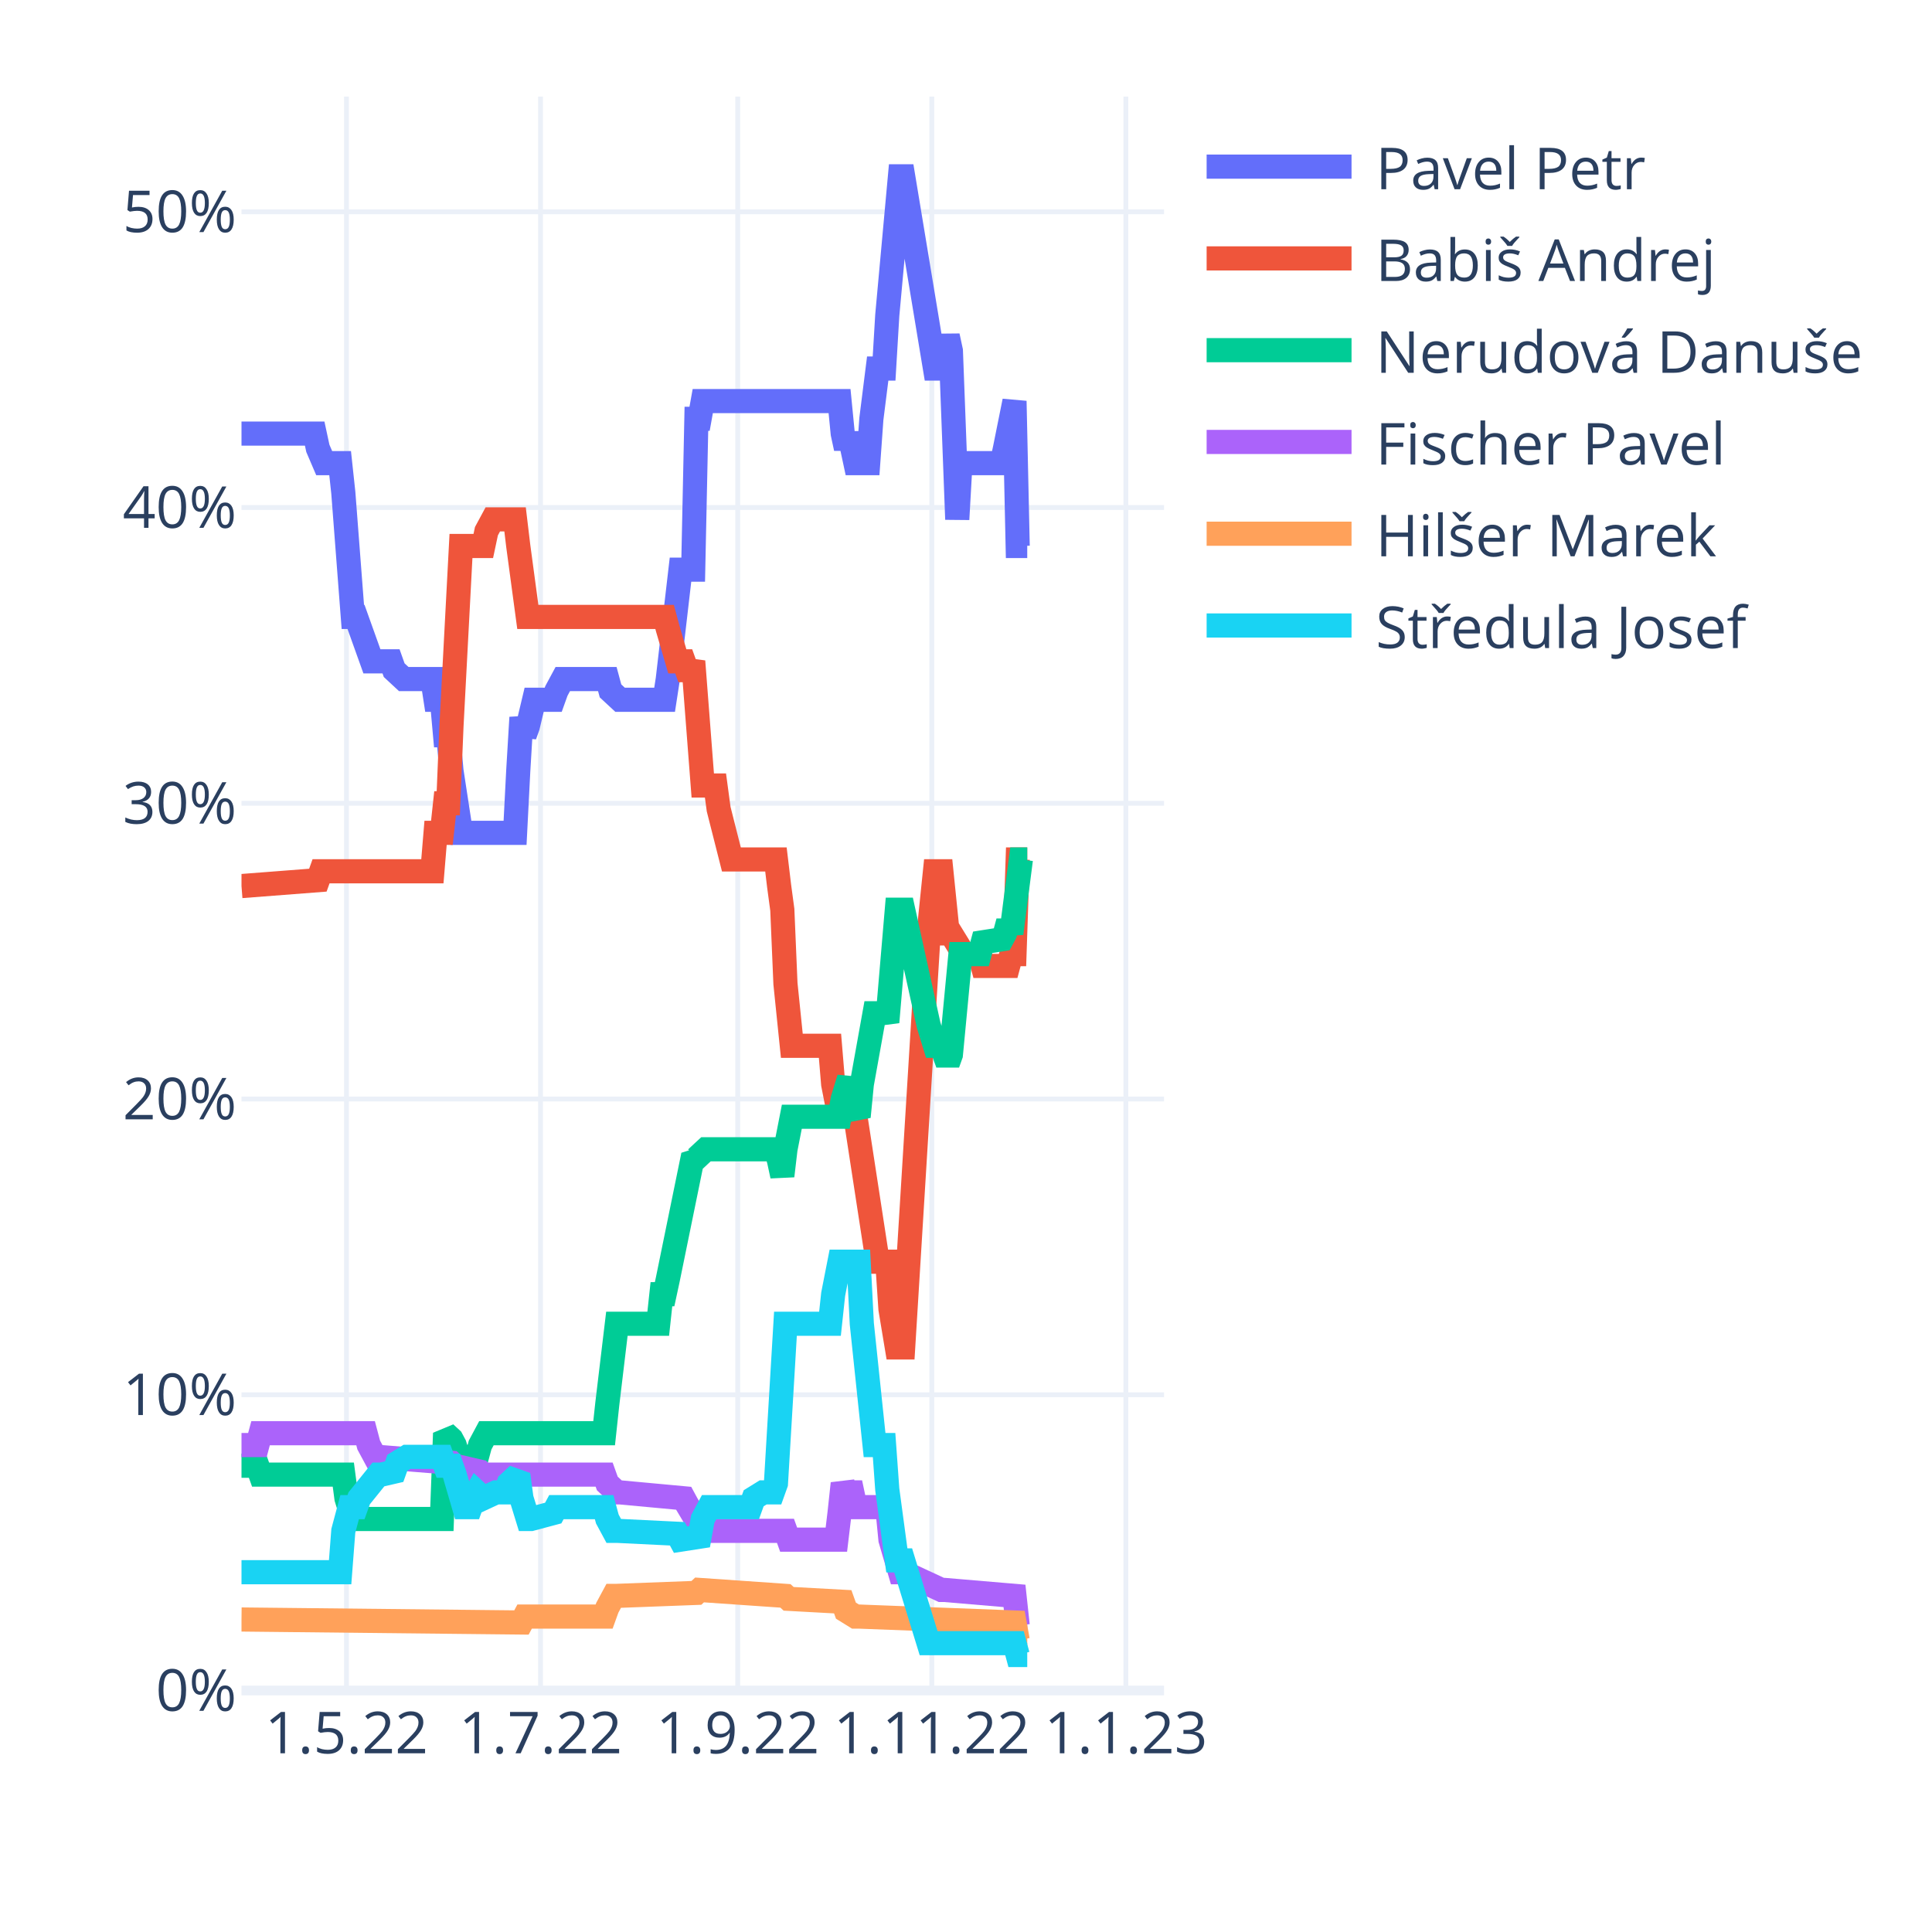
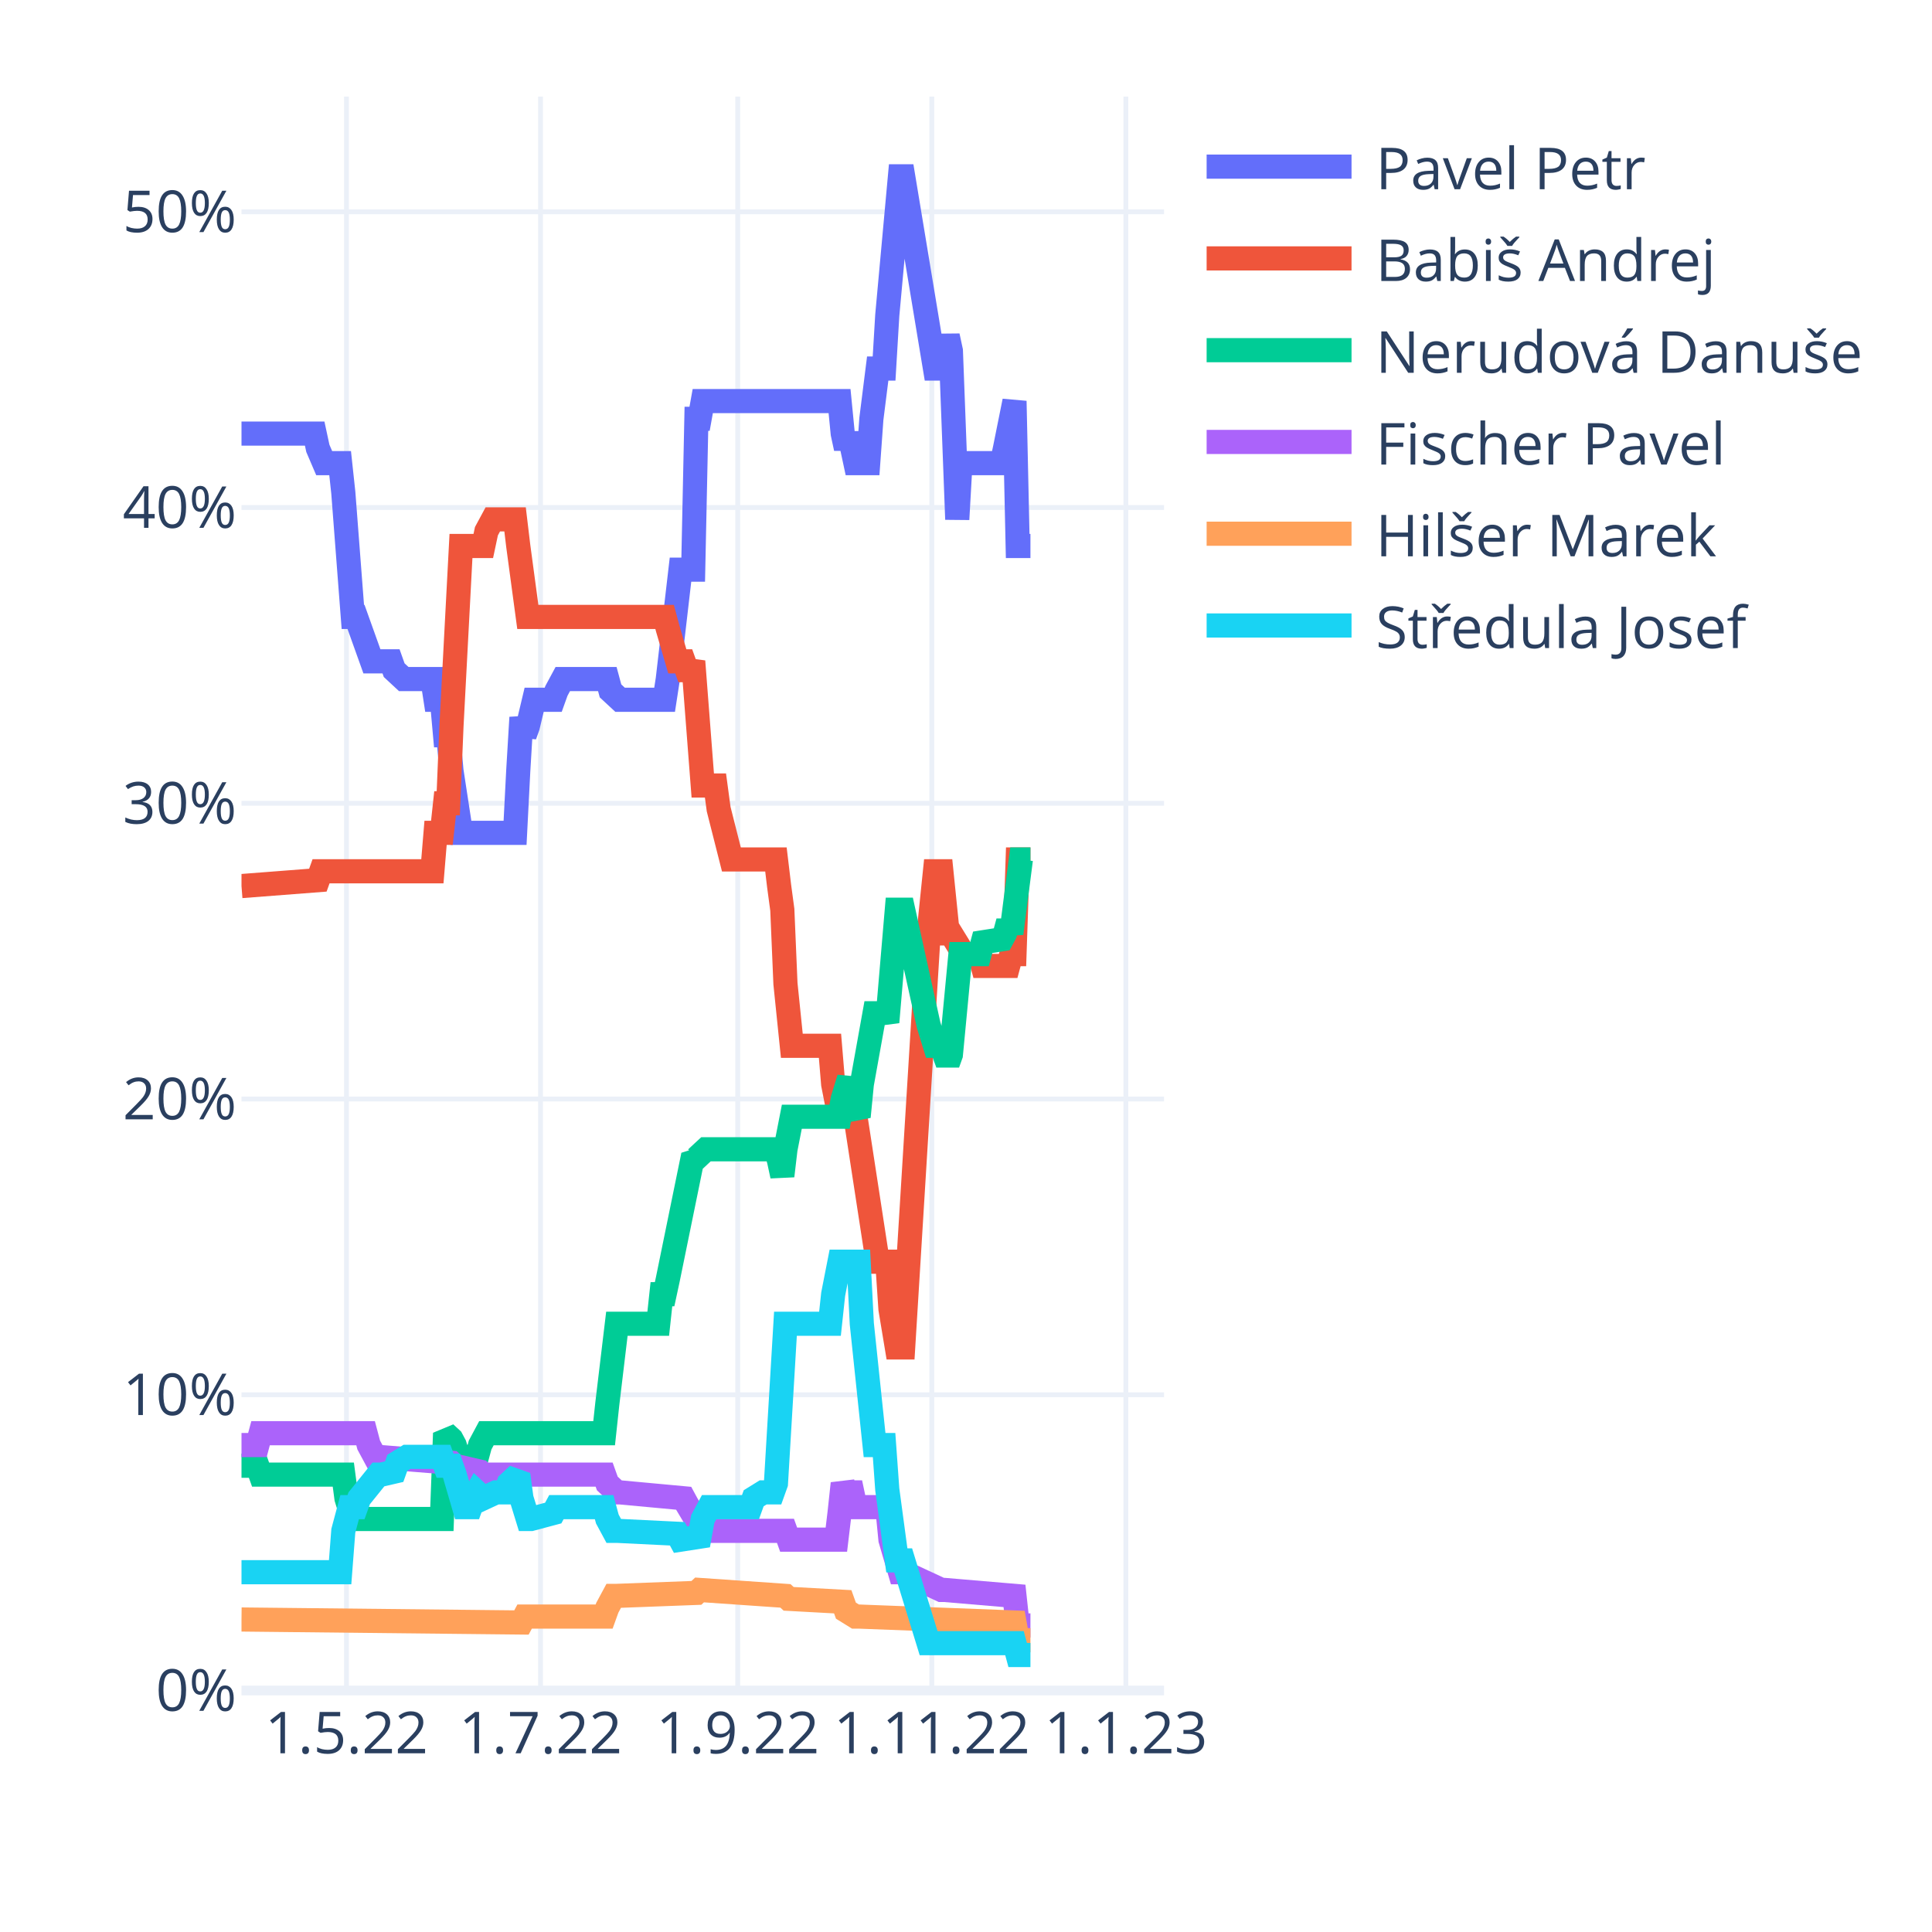
<svg xmlns="http://www.w3.org/2000/svg" class="main-svg" width="400" height="400" style="" viewBox="0 0 400 400">
  <rect x="0" y="0" width="400" height="400" style="fill: rgb(255, 255, 255); fill-opacity: 1;" />
-   <defs id="defs-464b61">
+   <defs id="defs-28777d">
    <g class="clips">
-       <clipPath id="clip464b61xyplot" class="plotclip">
+       <clipPath id="clip28777dxyplot" class="plotclip">
        <rect width="191" height="330" />
      </clipPath>
-       <clipPath class="axesclip" id="clip464b61x">
+       <clipPath class="axesclip" id="clip28777dx">
        <rect x="50" y="0" width="191" height="400" />
      </clipPath>
-       <clipPath class="axesclip" id="clip464b61y">
+       <clipPath class="axesclip" id="clip28777dy">
        <rect x="0" y="20" width="400" height="330" />
      </clipPath>
-       <clipPath class="axesclip" id="clip464b61xy">
+       <clipPath class="axesclip" id="clip28777dxy">
        <rect x="50" y="20" width="191" height="330" />
      </clipPath>
    </g>
    <g class="gradients" />
    <g class="patterns" />
  </defs>
  <g class="bglayer" />
  <g class="layer-below">
    <g class="imagelayer" />
    <g class="shapelayer" />
  </g>
  <g class="cartesianlayer">
    <g class="subplot xy">
      <g class="layer-subplot">
        <g class="shapelayer" />
        <g class="imagelayer" />
      </g>
      <g class="minor-gridlayer">
        <g class="x" />
        <g class="y" />
      </g>
      <g class="gridlayer">
        <g class="x">
          <path class="xgrid crisp" transform="translate(71.73,0)" d="M0,20v330" style="stroke: rgb(235, 240, 248); stroke-opacity: 1; stroke-width: 1px;" />
          <path class="xgrid crisp" transform="translate(111.91,0)" d="M0,20v330" style="stroke: rgb(235, 240, 248); stroke-opacity: 1; stroke-width: 1px;" />
          <path class="xgrid crisp" transform="translate(152.74,0)" d="M0,20v330" style="stroke: rgb(235, 240, 248); stroke-opacity: 1; stroke-width: 1px;" />
          <path class="xgrid crisp" transform="translate(192.92,0)" d="M0,20v330" style="stroke: rgb(235, 240, 248); stroke-opacity: 1; stroke-width: 1px;" />
          <path class="xgrid crisp" transform="translate(233.1,0)" d="M0,20v330" style="stroke: rgb(235, 240, 248); stroke-opacity: 1; stroke-width: 1px;" />
        </g>
        <g class="y">
          <path class="ygrid crisp" transform="translate(0,288.77)" d="M50,0h191" style="stroke: rgb(235, 240, 248); stroke-opacity: 1; stroke-width: 1px;" />
          <path class="ygrid crisp" transform="translate(0,227.54)" d="M50,0h191" style="stroke: rgb(235, 240, 248); stroke-opacity: 1; stroke-width: 1px;" />
          <path class="ygrid crisp" transform="translate(0,166.31)" d="M50,0h191" style="stroke: rgb(235, 240, 248); stroke-opacity: 1; stroke-width: 1px;" />
          <path class="ygrid crisp" transform="translate(0,105.08)" d="M50,0h191" style="stroke: rgb(235, 240, 248); stroke-opacity: 1; stroke-width: 1px;" />
          <path class="ygrid crisp" transform="translate(0,43.85)" d="M50,0h191" style="stroke: rgb(235, 240, 248); stroke-opacity: 1; stroke-width: 1px;" />
        </g>
      </g>
      <g class="zerolinelayer">
        <path class="yzl zl crisp" transform="translate(0,350)" d="M50,0h191" style="stroke: rgb(235, 240, 248); stroke-opacity: 1; stroke-width: 2px;" />
      </g>
      <path class="xlines-below" />
      <path class="ylines-below" />
      <g class="overlines-below" />
      <g class="xaxislayer-below" />
      <g class="yaxislayer-below" />
      <g class="overaxes-below" />
-       <g class="plot" transform="translate(50,20)" clip-path="url(#clip464b61xyplot)">
+       <g class="plot" transform="translate(50,20)" clip-path="url(#clip28777dxyplot)">
        <g class="scatterlayer mlayer">
-           <g class="trace scatter trace56dfc8" style="stroke-miterlimit: 2; opacity: 1;">
-             <g class="fills" />
-             <g class="errorbars" />
-             <g class="lines">
-               <path class="js-line" d="M0,69.77L15.15,69.77L15.81,72.83L17.12,75.89L17.78,75.89L20.42,75.89L21.08,82.02L23.05,107.73L23.71,107.73L27,116.92L27.66,116.92L30.96,116.92L31.61,118.75L33.59,120.59L34.25,120.59L39.52,120.59L40.18,124.88L41.49,124.88L42.15,132.23L42.81,132.23L43.47,139.57L45.44,152.43L46.1,152.43L56.64,152.43L57.3,139.57L57.96,128.55L58.62,132.23L59.28,130.39L60.59,124.88L61.25,124.88L64.54,124.88L65.2,123.04L66.52,120.59L67.18,120.59L75.74,120.59L76.4,123.04L78.38,124.88L79.03,124.88L87.6,124.88L88.26,120.59L90.89,97.94L91.55,97.94L93.52,97.94L94.18,66.71L94.84,66.71L95.5,63.04L123.82,63.04L124.48,69.77L125.14,72.83L125.8,69.77L127.11,75.89L127.77,75.89L129.75,75.89L130.41,66.71L131.72,56.3L132.38,56.3L133.04,56.3L133.7,45.28L136.33,16.5L136.99,16.5L143.58,56.3L144.9,56.3L146.21,49.56L146.87,52.63L148.19,87.53L148.85,75.89L149.51,75.89L157.41,75.89L158.07,72.83L160.04,63.04L160.7,93.04L162.68,93.04" style="vector-effect: non-scaling-stroke; fill: none; stroke: rgb(99, 110, 250); stroke-opacity: 1; stroke-width: 5px; opacity: 1;" />
-             </g>
-             <g class="points" />
-             <g class="text" />
-           </g>
-           <g class="trace scatter tracebfea47" style="stroke-miterlimit: 2; opacity: 1;">
-             <g class="fills" />
-             <g class="errorbars" />
-             <g class="lines">
-               <path class="js-line" d="M0,163.45L15.81,162.23L16.47,160.39L39.52,160.39L40.18,152.43L41.49,152.43L42.15,146.31L42.81,146.31L43.47,130.39L45.44,93.04L46.1,93.04L50.06,93.04L50.71,89.98L52.03,87.53L52.69,87.53L56.64,87.53L57.3,93.04L59.28,107.73L59.93,107.73L87.6,107.73L88.26,110.18L90.23,116.92L90.89,116.92L91.55,116.92L92.21,118.75L92.87,118.75L93.52,116.92L95.5,142.63L96.16,142.63L98.13,142.63L98.79,147.53L101.43,157.94L102.09,157.94L110.65,157.94L111.31,163.45L111.97,168.35L112.62,183.66L113.94,196.52L114.6,196.52L121.84,196.52L122.5,204.48L123.82,211.21L124.48,209.38L126.46,211.21L127.11,211.21L131.72,241.22L132.38,241.22L133.7,241.22L134.36,251.01L135.68,258.97L136.33,258.97L136.99,258.97L142.26,173.25L143.58,160.39L144.9,160.39L146.21,173.25L146.87,173.25L149.51,177.54L150.17,177.54L152.8,177.54L153.46,179.99L158.73,179.99L159.39,177.54L160.04,177.54L160.7,157.94L162.68,157.94" style="vector-effect: non-scaling-stroke; fill: none; stroke: rgb(239, 85, 59); stroke-opacity: 1; stroke-width: 5px; opacity: 1;" />
-             </g>
-             <g class="points" />
-             <g class="text" />
-           </g>
-           <g class="trace scatter tracebb38d9" style="stroke-miterlimit: 2; opacity: 1;">
-             <g class="fills" />
-             <g class="errorbars" />
-             <g class="lines">
-               <path class="js-line" d="M0,283.46L3.29,283.46L3.95,285.3L21.08,285.3L21.73,290.2L23.05,294.49L23.71,294.49L41.49,294.49L42.15,276.73L43.47,277.95L44.13,279.18L45.44,283.46L46.1,281.63L48.74,281.63L49.4,279.18L50.71,276.73L51.37,276.73L75.08,276.73L75.74,270.61L77.72,254.07L78.38,254.07L86.28,254.07L86.94,247.95L87.6,247.95L88.26,244.89L93.52,219.17L94.18,219.79L95.5,218.56L96.16,217.95L110.65,217.95L111.31,220.4L111.97,223.46L112.62,217.95L113.94,211.21L114.6,211.21L123.82,211.21L124.48,207.54L125.8,203.25L126.46,208.76L127.77,211.21L128.43,204.48L130.41,193.46L131.07,189.78L133.04,189.78L133.7,191.62L135.68,168.35L136.33,168.35L136.99,168.35L142.26,192.23L143.58,196.52L144.9,196.52L146.21,200.19L146.87,198.35L148.85,177.54L149.51,177.54L152.8,177.54L153.46,175.09L157.41,174.47L158.07,173.25L158.73,170.8L159.39,173.25L161.36,157.94L162.02,157.94L162.68,157.94" style="vector-effect: non-scaling-stroke; fill: none; stroke: rgb(0, 204, 150); stroke-opacity: 1; stroke-width: 5px; opacity: 1;" />
-             </g>
-             <g class="points" />
-             <g class="text" />
-           </g>
-           <g class="trace scatter trace381855" style="stroke-miterlimit: 2; opacity: 1;">
-             <g class="fills" />
-             <g class="errorbars" />
-             <g class="lines">
-               <path class="js-line" d="M0,279.18L3.29,279.18L3.95,276.73L25.69,276.73L26.34,279.18L27.66,281.63L28.32,281.63L43.47,282.85L44.13,283.46L49.4,284.69L50.06,285.3L75.08,285.3L75.74,287.14L77.72,288.98L78.38,288.98L91.55,290.2L92.21,291.42L95.5,296.94L96.16,296.94L112.62,296.94L113.28,298.77L123.16,298.77L123.82,293.26L124.48,287.14L125.14,288.98L125.8,288.98L126.46,288.98L127.11,292.04L133.7,292.04L134.36,298.77L136.33,305.51L136.99,305.51L144.9,309.18L145.56,309.18L160.04,310.41L160.7,316.53L162.68,316.53" style="vector-effect: non-scaling-stroke; fill: none; stroke: rgb(171, 99, 250); stroke-opacity: 1; stroke-width: 5px; opacity: 1;" />
-             </g>
-             <g class="points" />
-             <g class="text" />
-           </g>
-           <g class="trace scatter trace205c59" style="stroke-miterlimit: 2; opacity: 1;">
-             <g class="fills" />
-             <g class="errorbars" />
-             <g class="lines">
-               <path class="js-line" d="M0,315.3L57.96,315.92L58.62,314.69L75.08,314.69L75.74,312.86L77.06,310.41L77.72,310.41L94.18,309.79L94.84,309.18L112.62,310.41L113.28,311.02L124.48,311.63L125.14,313.47L127.11,314.69L127.77,314.69L160.04,315.92L160.7,319.59L162.68,319.59" style="vector-effect: non-scaling-stroke; fill: none; stroke: rgb(255, 161, 90); stroke-opacity: 1; stroke-width: 5px; opacity: 1;" />
-             </g>
-             <g class="points" />
-             <g class="text" />
-           </g>
-           <g class="trace scatter trace7441c1" style="stroke-miterlimit: 2; opacity: 1;">
-             <g class="fills" />
-             <g class="errorbars" />
-             <g class="lines">
-               <path class="js-line" d="M0,305.51L20.42,305.51L21.08,296.94L22.39,292.04L23.05,292.04L23.71,292.04L24.37,290.2L28.32,285.3L28.98,285.3L31.61,284.69L32.27,282.85L34.25,281.63L34.91,281.63L41.49,281.63L42.15,283.46L43.47,283.46L44.13,285.3L46.1,292.04L46.76,292.04L47.42,292.04L48.08,290.2L48.74,288.98L49.4,289.59L50.06,290.2L52.69,288.98L53.35,288.98L54.67,288.98L55.32,287.14L57.3,285.3L57.96,290.2L59.28,294.49L59.93,294.49L64.54,293.26L65.2,292.04L75.08,292.04L75.74,294.49L77.06,296.94L77.72,296.94L90.23,297.55L90.89,298.77L94.84,298.16L95.5,294.49L96.82,292.04L97.48,292.04L105.38,292.04L106.04,290.2L108.01,288.98L108.67,288.98L109.99,288.98L110.65,287.14L112.62,254.07L113.28,254.07L121.84,254.07L122.5,247.95L123.82,241.22L124.48,241.22L127.77,241.22L128.43,254.07L131.07,279.18L131.72,279.18L133.04,279.18L133.7,288.36L135.68,303.06L136.33,303.06L136.99,303.06L142.26,320.2L160.04,320.2L160.7,322.65L162.68,322.65" style="vector-effect: non-scaling-stroke; fill: none; stroke: rgb(25, 211, 243); stroke-opacity: 1; stroke-width: 5px; opacity: 1;" />
+           <g class="trace scatter trace166ed5" style="stroke-miterlimit: 2; opacity: 1;">
+             <g class="fills" />
+             <g class="errorbars" />
+             <g class="lines">
+               <path class="js-line" d="M0,69.77L15.15,69.77L15.81,72.83L17.12,75.89L17.78,75.89L20.42,75.89L21.08,82.02L23.05,107.73L23.71,107.73L27,116.92L27.66,116.92L30.96,116.92L31.61,118.75L33.59,120.59L34.25,120.59L39.52,120.59L40.18,124.88L41.49,124.88L42.15,132.23L42.81,132.23L43.47,139.57L45.44,152.43L46.1,152.43L56.64,152.43L57.3,139.57L57.96,128.55L58.62,132.23L59.28,130.39L60.59,124.88L61.25,124.88L64.54,124.88L65.2,123.04L66.52,120.59L67.18,120.59L75.74,120.59L76.4,123.04L78.38,124.88L79.03,124.88L87.6,124.88L88.26,120.59L90.89,97.94L91.55,97.94L93.52,97.94L94.18,66.71L94.84,66.71L95.5,63.04L123.82,63.04L124.48,69.77L125.14,72.83L125.8,69.77L127.11,75.89L127.77,75.89L129.75,75.89L130.41,66.71L131.72,56.3L132.38,56.3L133.04,56.3L133.7,45.28L136.33,16.5L136.99,16.5L143.58,56.3L144.9,56.3L146.21,49.56L146.87,52.63L148.19,87.53L148.85,75.89L149.51,75.89L157.41,75.89L158.07,72.83L160.04,63.04L160.7,93.04L163.34,93.04" style="vector-effect: non-scaling-stroke; fill: none; stroke: rgb(99, 110, 250); stroke-opacity: 1; stroke-width: 5px; opacity: 1;" />
+             </g>
+             <g class="points" />
+             <g class="text" />
+           </g>
+           <g class="trace scatter trace503e41" style="stroke-miterlimit: 2; opacity: 1;">
+             <g class="fills" />
+             <g class="errorbars" />
+             <g class="lines">
+               <path class="js-line" d="M0,163.45L15.81,162.23L16.47,160.39L39.52,160.39L40.18,152.43L41.49,152.43L42.15,146.31L42.81,146.31L43.47,130.39L45.44,93.04L46.1,93.04L50.06,93.04L50.71,89.98L52.03,87.53L52.69,87.53L56.64,87.53L57.3,93.04L59.28,107.73L59.93,107.73L87.6,107.73L88.26,110.18L90.23,116.92L90.89,116.92L91.55,116.92L92.21,118.75L92.87,118.75L93.52,116.92L95.5,142.63L96.16,142.63L98.13,142.63L98.79,147.53L101.43,157.94L102.09,157.94L110.65,157.94L111.31,163.45L111.97,168.35L112.62,183.66L113.94,196.52L114.6,196.52L121.84,196.52L122.5,204.48L123.82,211.21L124.48,209.38L126.46,211.21L127.11,211.21L131.72,241.22L132.38,241.22L133.7,241.22L134.36,251.01L135.68,258.97L136.33,258.97L136.99,258.97L142.26,173.25L143.58,160.39L144.9,160.39L146.21,173.25L146.87,173.25L149.51,177.54L150.17,177.54L152.8,177.54L153.46,179.99L158.73,179.99L159.39,177.54L160.04,177.54L160.7,157.94L163.34,157.94" style="vector-effect: non-scaling-stroke; fill: none; stroke: rgb(239, 85, 59); stroke-opacity: 1; stroke-width: 5px; opacity: 1;" />
+             </g>
+             <g class="points" />
+             <g class="text" />
+           </g>
+           <g class="trace scatter trace07dbec" style="stroke-miterlimit: 2; opacity: 1;">
+             <g class="fills" />
+             <g class="errorbars" />
+             <g class="lines">
+               <path class="js-line" d="M0,283.46L3.29,283.46L3.95,285.3L21.08,285.3L21.73,290.2L23.05,294.49L23.71,294.49L41.49,294.49L42.15,276.73L43.47,277.95L44.13,279.18L45.44,283.46L46.1,281.63L48.74,281.63L49.4,279.18L50.71,276.73L51.37,276.73L75.08,276.73L75.74,270.61L77.72,254.07L78.38,254.07L86.28,254.07L86.94,247.95L87.6,247.95L88.26,244.89L93.52,219.17L94.18,219.79L95.5,218.56L96.16,217.95L110.65,217.95L111.31,220.4L111.97,223.46L112.62,217.95L113.94,211.21L114.6,211.21L123.82,211.21L124.48,207.54L125.8,203.25L126.46,208.76L127.77,211.21L128.43,204.48L130.41,193.46L131.07,189.78L133.04,189.78L133.7,191.62L135.68,168.35L136.33,168.35L136.99,168.35L142.26,192.23L143.58,196.52L144.9,196.52L146.21,200.19L146.87,198.35L148.85,177.54L149.51,177.54L152.8,177.54L153.46,175.09L157.41,174.47L158.07,173.25L158.73,170.8L159.39,173.25L161.36,157.94L162.02,157.94L163.34,157.94" style="vector-effect: non-scaling-stroke; fill: none; stroke: rgb(0, 204, 150); stroke-opacity: 1; stroke-width: 5px; opacity: 1;" />
+             </g>
+             <g class="points" />
+             <g class="text" />
+           </g>
+           <g class="trace scatter trace657cb2" style="stroke-miterlimit: 2; opacity: 1;">
+             <g class="fills" />
+             <g class="errorbars" />
+             <g class="lines">
+               <path class="js-line" d="M0,279.18L3.29,279.18L3.95,276.73L25.69,276.73L26.34,279.18L27.66,281.63L28.32,281.63L43.47,282.85L44.13,283.46L49.4,284.69L50.06,285.3L75.08,285.3L75.74,287.14L77.72,288.98L78.38,288.98L91.55,290.2L92.21,291.42L95.5,296.94L96.16,296.94L112.62,296.94L113.28,298.77L123.16,298.77L123.82,293.26L124.48,287.14L125.14,288.98L125.8,288.98L126.46,288.98L127.11,292.04L133.7,292.04L134.36,298.77L136.33,305.51L136.99,305.51L144.9,309.18L145.56,309.18L160.04,310.41L160.7,316.53L163.34,316.53" style="vector-effect: non-scaling-stroke; fill: none; stroke: rgb(171, 99, 250); stroke-opacity: 1; stroke-width: 5px; opacity: 1;" />
+             </g>
+             <g class="points" />
+             <g class="text" />
+           </g>
+           <g class="trace scatter trace10ea83" style="stroke-miterlimit: 2; opacity: 1;">
+             <g class="fills" />
+             <g class="errorbars" />
+             <g class="lines">
+               <path class="js-line" d="M0,315.3L57.96,315.92L58.62,314.69L75.08,314.69L75.74,312.86L77.06,310.41L77.72,310.41L94.18,309.79L94.84,309.18L112.62,310.41L113.28,311.02L124.48,311.63L125.14,313.47L127.11,314.69L127.77,314.69L160.04,315.92L160.7,319.59L163.34,319.59" style="vector-effect: non-scaling-stroke; fill: none; stroke: rgb(255, 161, 90); stroke-opacity: 1; stroke-width: 5px; opacity: 1;" />
+             </g>
+             <g class="points" />
+             <g class="text" />
+           </g>
+           <g class="trace scatter tracee47d99" style="stroke-miterlimit: 2; opacity: 1;">
+             <g class="fills" />
+             <g class="errorbars" />
+             <g class="lines">
+               <path class="js-line" d="M0,305.51L20.42,305.51L21.08,296.94L22.39,292.04L23.05,292.04L23.71,292.04L24.37,290.2L28.32,285.3L28.98,285.3L31.61,284.69L32.27,282.85L34.25,281.63L34.91,281.63L41.49,281.63L42.15,283.46L43.47,283.46L44.13,285.3L46.1,292.04L46.76,292.04L47.42,292.04L48.08,290.2L48.74,288.98L49.4,289.59L50.06,290.2L52.69,288.98L53.35,288.98L54.67,288.98L55.32,287.14L57.3,285.3L57.96,290.2L59.28,294.49L59.93,294.49L64.54,293.26L65.2,292.04L75.08,292.04L75.74,294.49L77.06,296.94L77.72,296.94L90.23,297.55L90.89,298.77L94.84,298.16L95.5,294.49L96.82,292.04L97.48,292.04L105.38,292.04L106.04,290.2L108.01,288.98L108.67,288.98L109.99,288.98L110.65,287.14L112.62,254.07L113.28,254.07L121.84,254.07L122.5,247.95L123.82,241.22L124.48,241.22L127.77,241.22L128.43,254.07L131.07,279.18L131.72,279.18L133.04,279.18L133.7,288.36L135.68,303.06L136.33,303.06L136.99,303.06L142.26,320.2L160.04,320.2L160.7,322.65L163.34,322.65" style="vector-effect: non-scaling-stroke; fill: none; stroke: rgb(25, 211, 243); stroke-opacity: 1; stroke-width: 5px; opacity: 1;" />
            </g>
            <g class="points" />
            <g class="text" />
          </g>
        </g>
      </g>
      <g class="overplot" />
      <path class="xlines-above crisp" d="M0,0" style="fill: none;" />
      <path class="ylines-above crisp" d="M0,0" style="fill: none;" />
      <g class="overlines-above" />
      <g class="xaxislayer-above">
        <g class="xtick">
          <text text-anchor="middle" x="0" y="363" transform="translate(71.73,0)" style="font-family: 'Open Sans', verdana, arial, sans-serif; font-size: 12px; fill: rgb(42, 63, 95); fill-opacity: 1; white-space: pre; opacity: 1;">1.5.22</text>
        </g>
        <g class="xtick">
          <text text-anchor="middle" x="0" y="363" style="font-family: 'Open Sans', verdana, arial, sans-serif; font-size: 12px; fill: rgb(42, 63, 95); fill-opacity: 1; white-space: pre; opacity: 1;" transform="translate(111.91,0)">1.7.22</text>
        </g>
        <g class="xtick">
          <text text-anchor="middle" x="0" y="363" style="font-family: 'Open Sans', verdana, arial, sans-serif; font-size: 12px; fill: rgb(42, 63, 95); fill-opacity: 1; white-space: pre; opacity: 1;" transform="translate(152.74,0)">1.9.22</text>
        </g>
        <g class="xtick">
          <text text-anchor="middle" x="0" y="363" style="font-family: 'Open Sans', verdana, arial, sans-serif; font-size: 12px; fill: rgb(42, 63, 95); fill-opacity: 1; white-space: pre; opacity: 1;" transform="translate(192.92,0)">1.11.22</text>
        </g>
        <g class="xtick">
          <text text-anchor="middle" x="0" y="363" style="font-family: 'Open Sans', verdana, arial, sans-serif; font-size: 12px; fill: rgb(42, 63, 95); fill-opacity: 1; white-space: pre; opacity: 1;" transform="translate(233.1,0)">1.1.23</text>
        </g>
      </g>
      <g class="yaxislayer-above">
        <g class="ytick">
          <text text-anchor="end" x="49" y="4.2" transform="translate(0,350)" style="font-family: 'Open Sans', verdana, arial, sans-serif; font-size: 12px; fill: rgb(42, 63, 95); fill-opacity: 1; white-space: pre; opacity: 1;">0%</text>
        </g>
        <g class="ytick">
          <text text-anchor="end" x="49" y="4.2" style="font-family: 'Open Sans', verdana, arial, sans-serif; font-size: 12px; fill: rgb(42, 63, 95); fill-opacity: 1; white-space: pre; opacity: 1;" transform="translate(0,288.77)">10%</text>
        </g>
        <g class="ytick">
          <text text-anchor="end" x="49" y="4.2" style="font-family: 'Open Sans', verdana, arial, sans-serif; font-size: 12px; fill: rgb(42, 63, 95); fill-opacity: 1; white-space: pre; opacity: 1;" transform="translate(0,227.54)">20%</text>
        </g>
        <g class="ytick">
          <text text-anchor="end" x="49" y="4.2" style="font-family: 'Open Sans', verdana, arial, sans-serif; font-size: 12px; fill: rgb(42, 63, 95); fill-opacity: 1; white-space: pre; opacity: 1;" transform="translate(0,166.31)">30%</text>
        </g>
        <g class="ytick">
          <text text-anchor="end" x="49" y="4.2" style="font-family: 'Open Sans', verdana, arial, sans-serif; font-size: 12px; fill: rgb(42, 63, 95); fill-opacity: 1; white-space: pre; opacity: 1;" transform="translate(0,105.08)">40%</text>
        </g>
        <g class="ytick">
          <text text-anchor="end" x="49" y="4.2" style="font-family: 'Open Sans', verdana, arial, sans-serif; font-size: 12px; fill: rgb(42, 63, 95); fill-opacity: 1; white-space: pre; opacity: 1;" transform="translate(0,43.85)">50%</text>
        </g>
      </g>
      <g class="overaxes-above" />
    </g>
  </g>
  <g class="polarlayer" />
  <g class="smithlayer" />
  <g class="ternarylayer" />
  <g class="geolayer" />
  <g class="funnelarealayer" />
  <g class="pielayer" />
  <g class="iciclelayer" />
  <g class="treemaplayer" />
  <g class="sunburstlayer" />
  <g class="glimages" />
-   <defs id="topdefs-464b61">
+   <defs id="topdefs-28777d">
    <g class="clips" />
-     <clipPath id="legend464b61">
+     <clipPath id="legend28777d">
      <rect width="143" height="124" x="0" y="0" />
    </clipPath>
  </defs>
  <g class="layer-above">
    <g class="imagelayer" />
    <g class="shapelayer" />
  </g>
  <g class="infolayer">
    <g class="legend" pointer-events="all" transform="translate(244.82,20)">
      <rect class="bg" shape-rendering="crispEdges" width="143" height="124" x="0" y="0" style="stroke: rgb(68, 68, 68); stroke-opacity: 1; fill: rgb(255, 255, 255); fill-opacity: 1; stroke-width: 0px;" />
-       <g class="scrollbox" transform="" clip-path="url(#legend464b61)">
+       <g class="scrollbox" transform="" clip-path="url(#legend28777d)">
        <g class="groups">
          <g class="traces" transform="translate(0,14.5)" style="opacity: 1;">
            <text class="legendtext" text-anchor="start" x="40" y="4.68" style="font-family: 'Open Sans', verdana, arial, sans-serif; font-size: 12px; fill: rgb(42, 63, 95); fill-opacity: 1; white-space: pre;">Pavel Petr</text>
            <g class="layers" style="opacity: 1;">
              <g class="legendfill" />
              <g class="legendlines">
                <path class="js-line" d="M5,0h30" style="fill: none; stroke: rgb(99, 110, 250); stroke-opacity: 1; stroke-width: 5px;" />
              </g>
              <g class="legendsymbols">
                <g class="legendpoints" />
              </g>
            </g>
            <rect class="legendtoggle" x="0" y="-9.5" width="137.062" height="19" style="fill: rgb(0, 0, 0); fill-opacity: 0;" />
          </g>
          <g class="traces" transform="translate(0,33.5)" style="opacity: 1;">
            <text class="legendtext" text-anchor="start" x="40" y="4.68" style="font-family: 'Open Sans', verdana, arial, sans-serif; font-size: 12px; fill: rgb(42, 63, 95); fill-opacity: 1; white-space: pre;">Babiš Andrej</text>
            <g class="layers" style="opacity: 1;">
              <g class="legendfill" />
              <g class="legendlines">
                <path class="js-line" d="M5,0h30" style="fill: none; stroke: rgb(239, 85, 59); stroke-opacity: 1; stroke-width: 5px;" />
              </g>
              <g class="legendsymbols">
                <g class="legendpoints" />
              </g>
            </g>
            <rect class="legendtoggle" x="0" y="-9.5" width="137.062" height="19" style="fill: rgb(0, 0, 0); fill-opacity: 0;" />
          </g>
          <g class="traces" transform="translate(0,52.5)" style="opacity: 1;">
            <text class="legendtext" text-anchor="start" x="40" y="4.68" style="font-family: 'Open Sans', verdana, arial, sans-serif; font-size: 12px; fill: rgb(42, 63, 95); fill-opacity: 1; white-space: pre;">Nerudová Danuše</text>
            <g class="layers" style="opacity: 1;">
              <g class="legendfill" />
              <g class="legendlines">
                <path class="js-line" d="M5,0h30" style="fill: none; stroke: rgb(0, 204, 150); stroke-opacity: 1; stroke-width: 5px;" />
              </g>
              <g class="legendsymbols">
                <g class="legendpoints" />
              </g>
            </g>
            <rect class="legendtoggle" x="0" y="-9.5" width="137.062" height="19" style="fill: rgb(0, 0, 0); fill-opacity: 0;" />
          </g>
          <g class="traces" transform="translate(0,71.5)" style="opacity: 1;">
            <text class="legendtext" text-anchor="start" x="40" y="4.68" style="font-family: 'Open Sans', verdana, arial, sans-serif; font-size: 12px; fill: rgb(42, 63, 95); fill-opacity: 1; white-space: pre;">Fischer Pavel</text>
            <g class="layers" style="opacity: 1;">
              <g class="legendfill" />
              <g class="legendlines">
                <path class="js-line" d="M5,0h30" style="fill: none; stroke: rgb(171, 99, 250); stroke-opacity: 1; stroke-width: 5px;" />
              </g>
              <g class="legendsymbols">
                <g class="legendpoints" />
              </g>
            </g>
            <rect class="legendtoggle" x="0" y="-9.5" width="137.062" height="19" style="fill: rgb(0, 0, 0); fill-opacity: 0;" />
          </g>
          <g class="traces" transform="translate(0,90.5)" style="opacity: 1;">
            <text class="legendtext" text-anchor="start" x="40" y="4.68" style="font-family: 'Open Sans', verdana, arial, sans-serif; font-size: 12px; fill: rgb(42, 63, 95); fill-opacity: 1; white-space: pre;">Hilšer Marek</text>
            <g class="layers" style="opacity: 1;">
              <g class="legendfill" />
              <g class="legendlines">
                <path class="js-line" d="M5,0h30" style="fill: none; stroke: rgb(255, 161, 90); stroke-opacity: 1; stroke-width: 5px;" />
              </g>
              <g class="legendsymbols">
                <g class="legendpoints" />
              </g>
            </g>
            <rect class="legendtoggle" x="0" y="-9.5" width="137.062" height="19" style="fill: rgb(0, 0, 0); fill-opacity: 0;" />
          </g>
          <g class="traces" transform="translate(0,109.5)" style="opacity: 1;">
            <text class="legendtext" text-anchor="start" x="40" y="4.68" style="font-family: 'Open Sans', verdana, arial, sans-serif; font-size: 12px; fill: rgb(42, 63, 95); fill-opacity: 1; white-space: pre;">Středula Josef</text>
            <g class="layers" style="opacity: 1;">
              <g class="legendfill" />
              <g class="legendlines">
                <path class="js-line" d="M5,0h30" style="fill: none; stroke: rgb(25, 211, 243); stroke-opacity: 1; stroke-width: 5px;" />
              </g>
              <g class="legendsymbols">
                <g class="legendpoints" />
              </g>
            </g>
            <rect class="legendtoggle" x="0" y="-9.5" width="137.062" height="19" style="fill: rgb(0, 0, 0); fill-opacity: 0;" />
          </g>
        </g>
      </g>
      <rect class="scrollbar" rx="20" ry="3" width="0" height="0" x="0" y="0" style="fill: rgb(128, 139, 164); fill-opacity: 1;" />
    </g>
    <g class="g-gtitle" />
    <g class="g-xtitle" />
    <g class="g-ytitle" />
  </g>
</svg>
